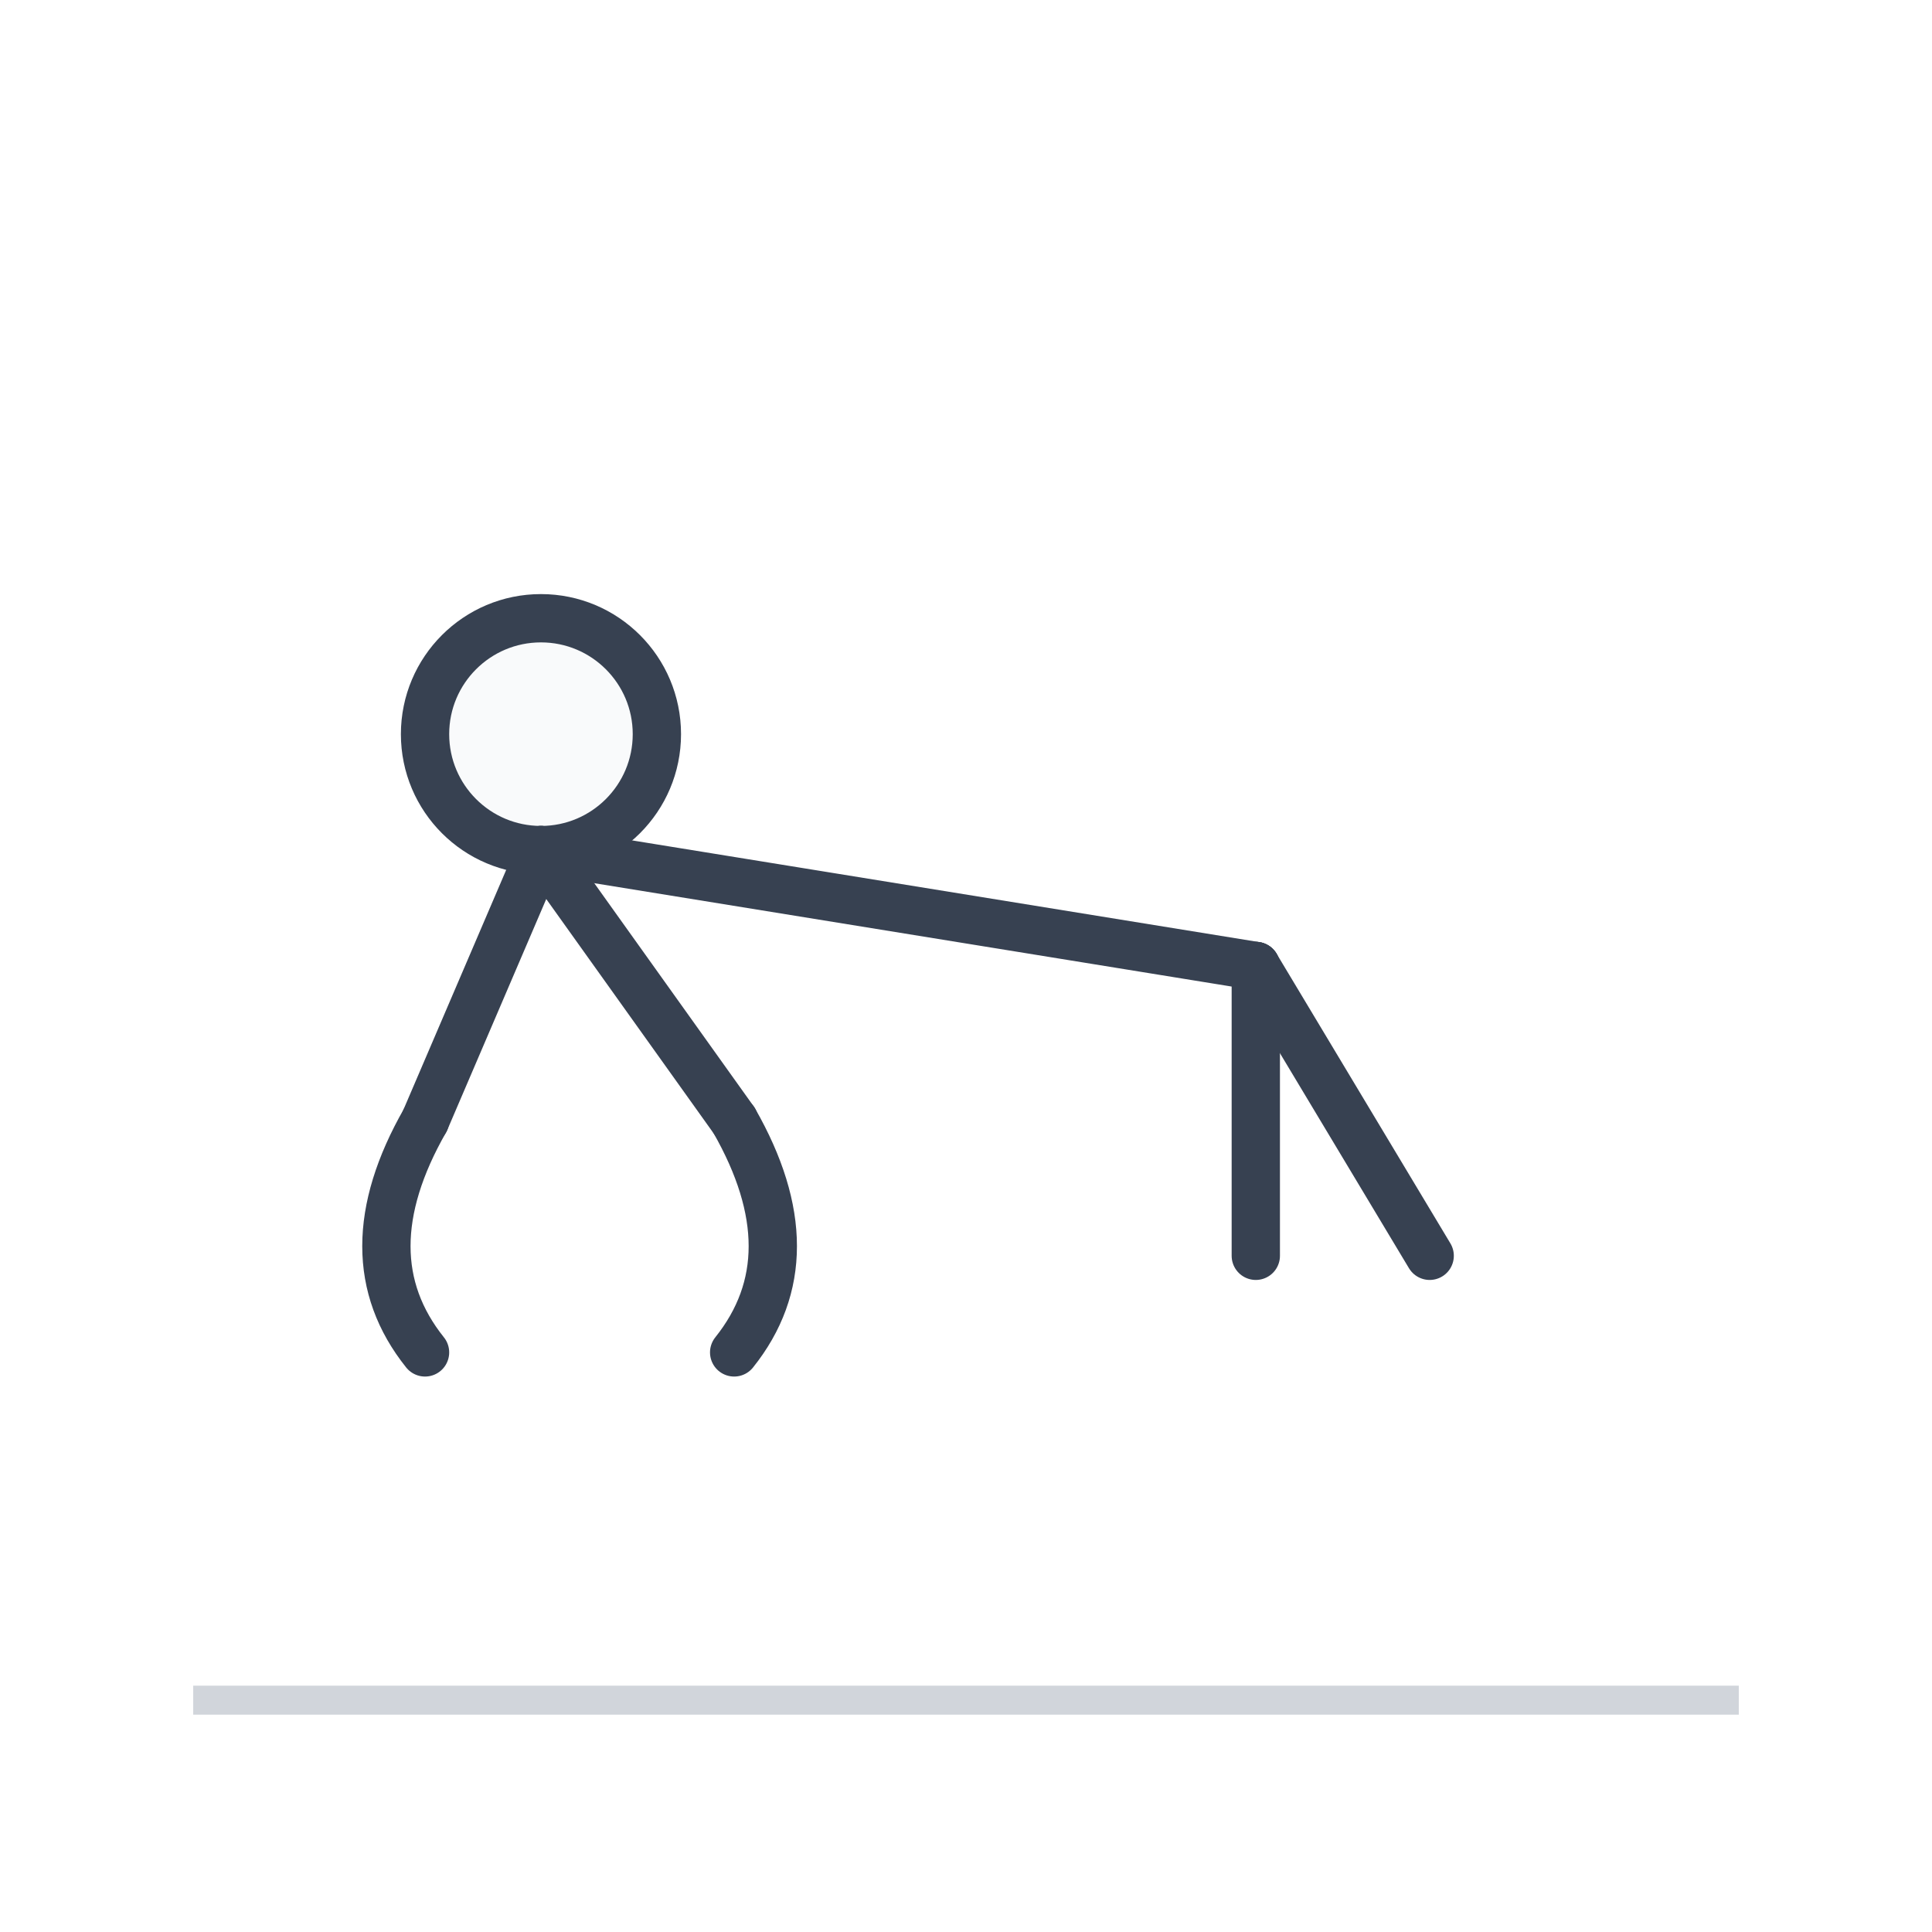
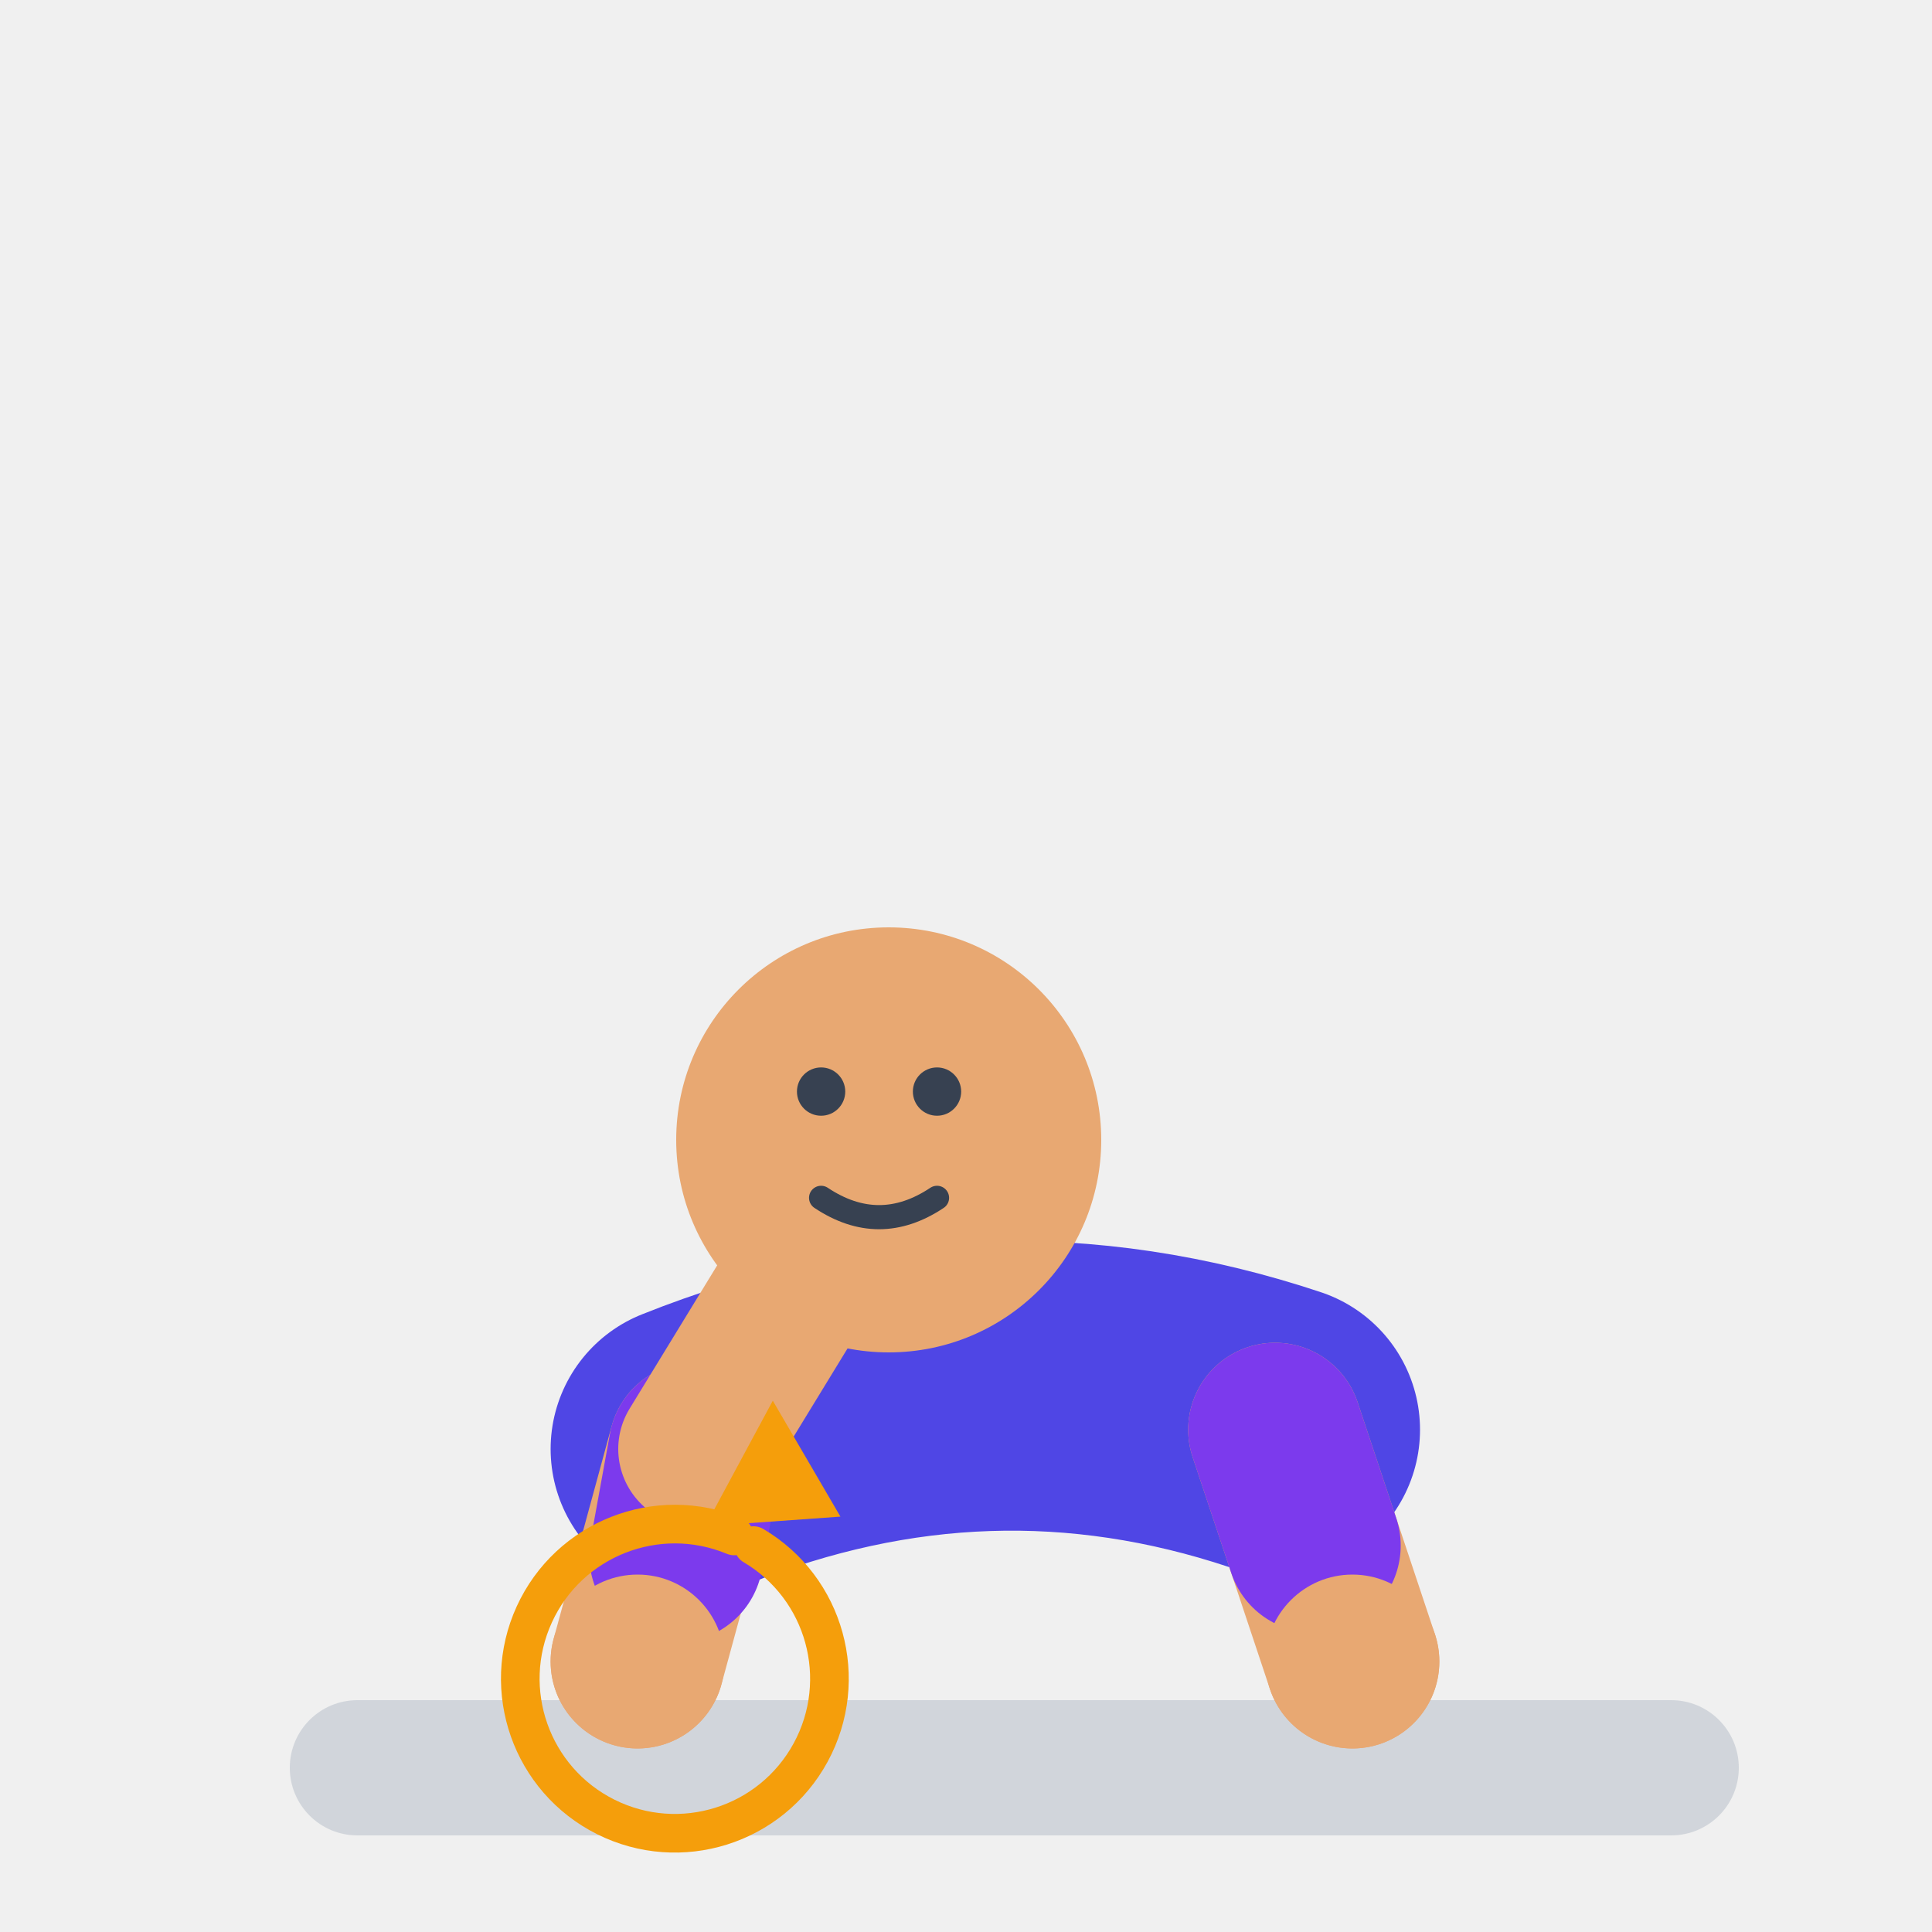
- <svg xmlns="http://www.w3.org/2000/svg" viewBox="0 0 100 100" width="100" height="100">
-   <rect width="100" height="100" fill="white" />
-   <line x1="10" y1="88" x2="90" y2="88" stroke="#d1d5db" stroke-width="1.5" />
-   <circle cx="28" cy="38" r="6" fill="#f9fafb" stroke="#374151" stroke-width="2.5" />
-   <line x1="28" y1="44" x2="65" y2="50" stroke="#374151" stroke-width="2.5" stroke-linecap="round" />
-   <line x1="28" y1="44" x2="22" y2="58" stroke="#374151" stroke-width="2.5" stroke-linecap="round" />
-   <line x1="28" y1="44" x2="38" y2="58" stroke="#374151" stroke-width="2.5" stroke-linecap="round" />
-   <path d="M 22,58 Q 18,65 22,70" stroke="#374151" stroke-width="2.5" stroke-linecap="round" stroke-linejoin="round" fill="none" />
-   <path d="M 38,58 Q 42,65 38,70" stroke="#374151" stroke-width="2.5" stroke-linecap="round" stroke-linejoin="round" fill="none" />
-   <line x1="65" y1="50" x2="65" y2="65" stroke="#374151" stroke-width="2.5" stroke-linecap="round" />
-   <line x1="65" y1="50" x2="74" y2="65" stroke="#374151" stroke-width="2.5" stroke-linecap="round" />
+ <svg xmlns="http://www.w3.org/2000/svg" viewBox="0 0 200 200" width="200" height="200">
+   <rect x="30" y="176" width="150" height="14" rx="7" fill="#D1D5DB" />
+   <path d="M72,150 Q102,138 132,148" stroke="#4F46E5" stroke-width="30" fill="none" stroke-linecap="round" />
+   <line x1="72" y1="150" x2="66" y2="172" stroke="#E8A872" stroke-width="18" stroke-linecap="round" />
+   <line x1="72" y1="150" x2="70" y2="161" stroke="#7C3AED" stroke-width="18" stroke-linecap="round" />
+   <circle cx="66" cy="172" r="9" fill="#E8A872" />
+   <line x1="132" y1="148" x2="140" y2="172" stroke="#E8A872" stroke-width="18" stroke-linecap="round" />
+   <line x1="132" y1="148" x2="136" y2="160" stroke="#7C3AED" stroke-width="18" stroke-linecap="round" />
+   <circle cx="140" cy="172" r="9" fill="#E8A872" />
+   <line x1="72" y1="150" x2="83" y2="132" stroke="#E8A872" stroke-width="16" stroke-linecap="round" />
+   <circle cx="92" cy="118" r="22" fill="#E8A872" />
+   <circle cx="85" cy="113" r="2.5" fill="#374151" />
+   <circle cx="97" cy="113" r="2.5" fill="#374151" />
+   <path d="M85,124 Q91,128 97,124" stroke="#374151" stroke-width="2.5" fill="none" stroke-linecap="round" />
+   <path d="M78,160 A16,16 0 1 1 76,159" stroke="#F59E0B" stroke-width="4" fill="none" stroke-linecap="round" />
+   <polygon points="80,145 73,158 87,157" fill="#F59E0B" />
</svg>
